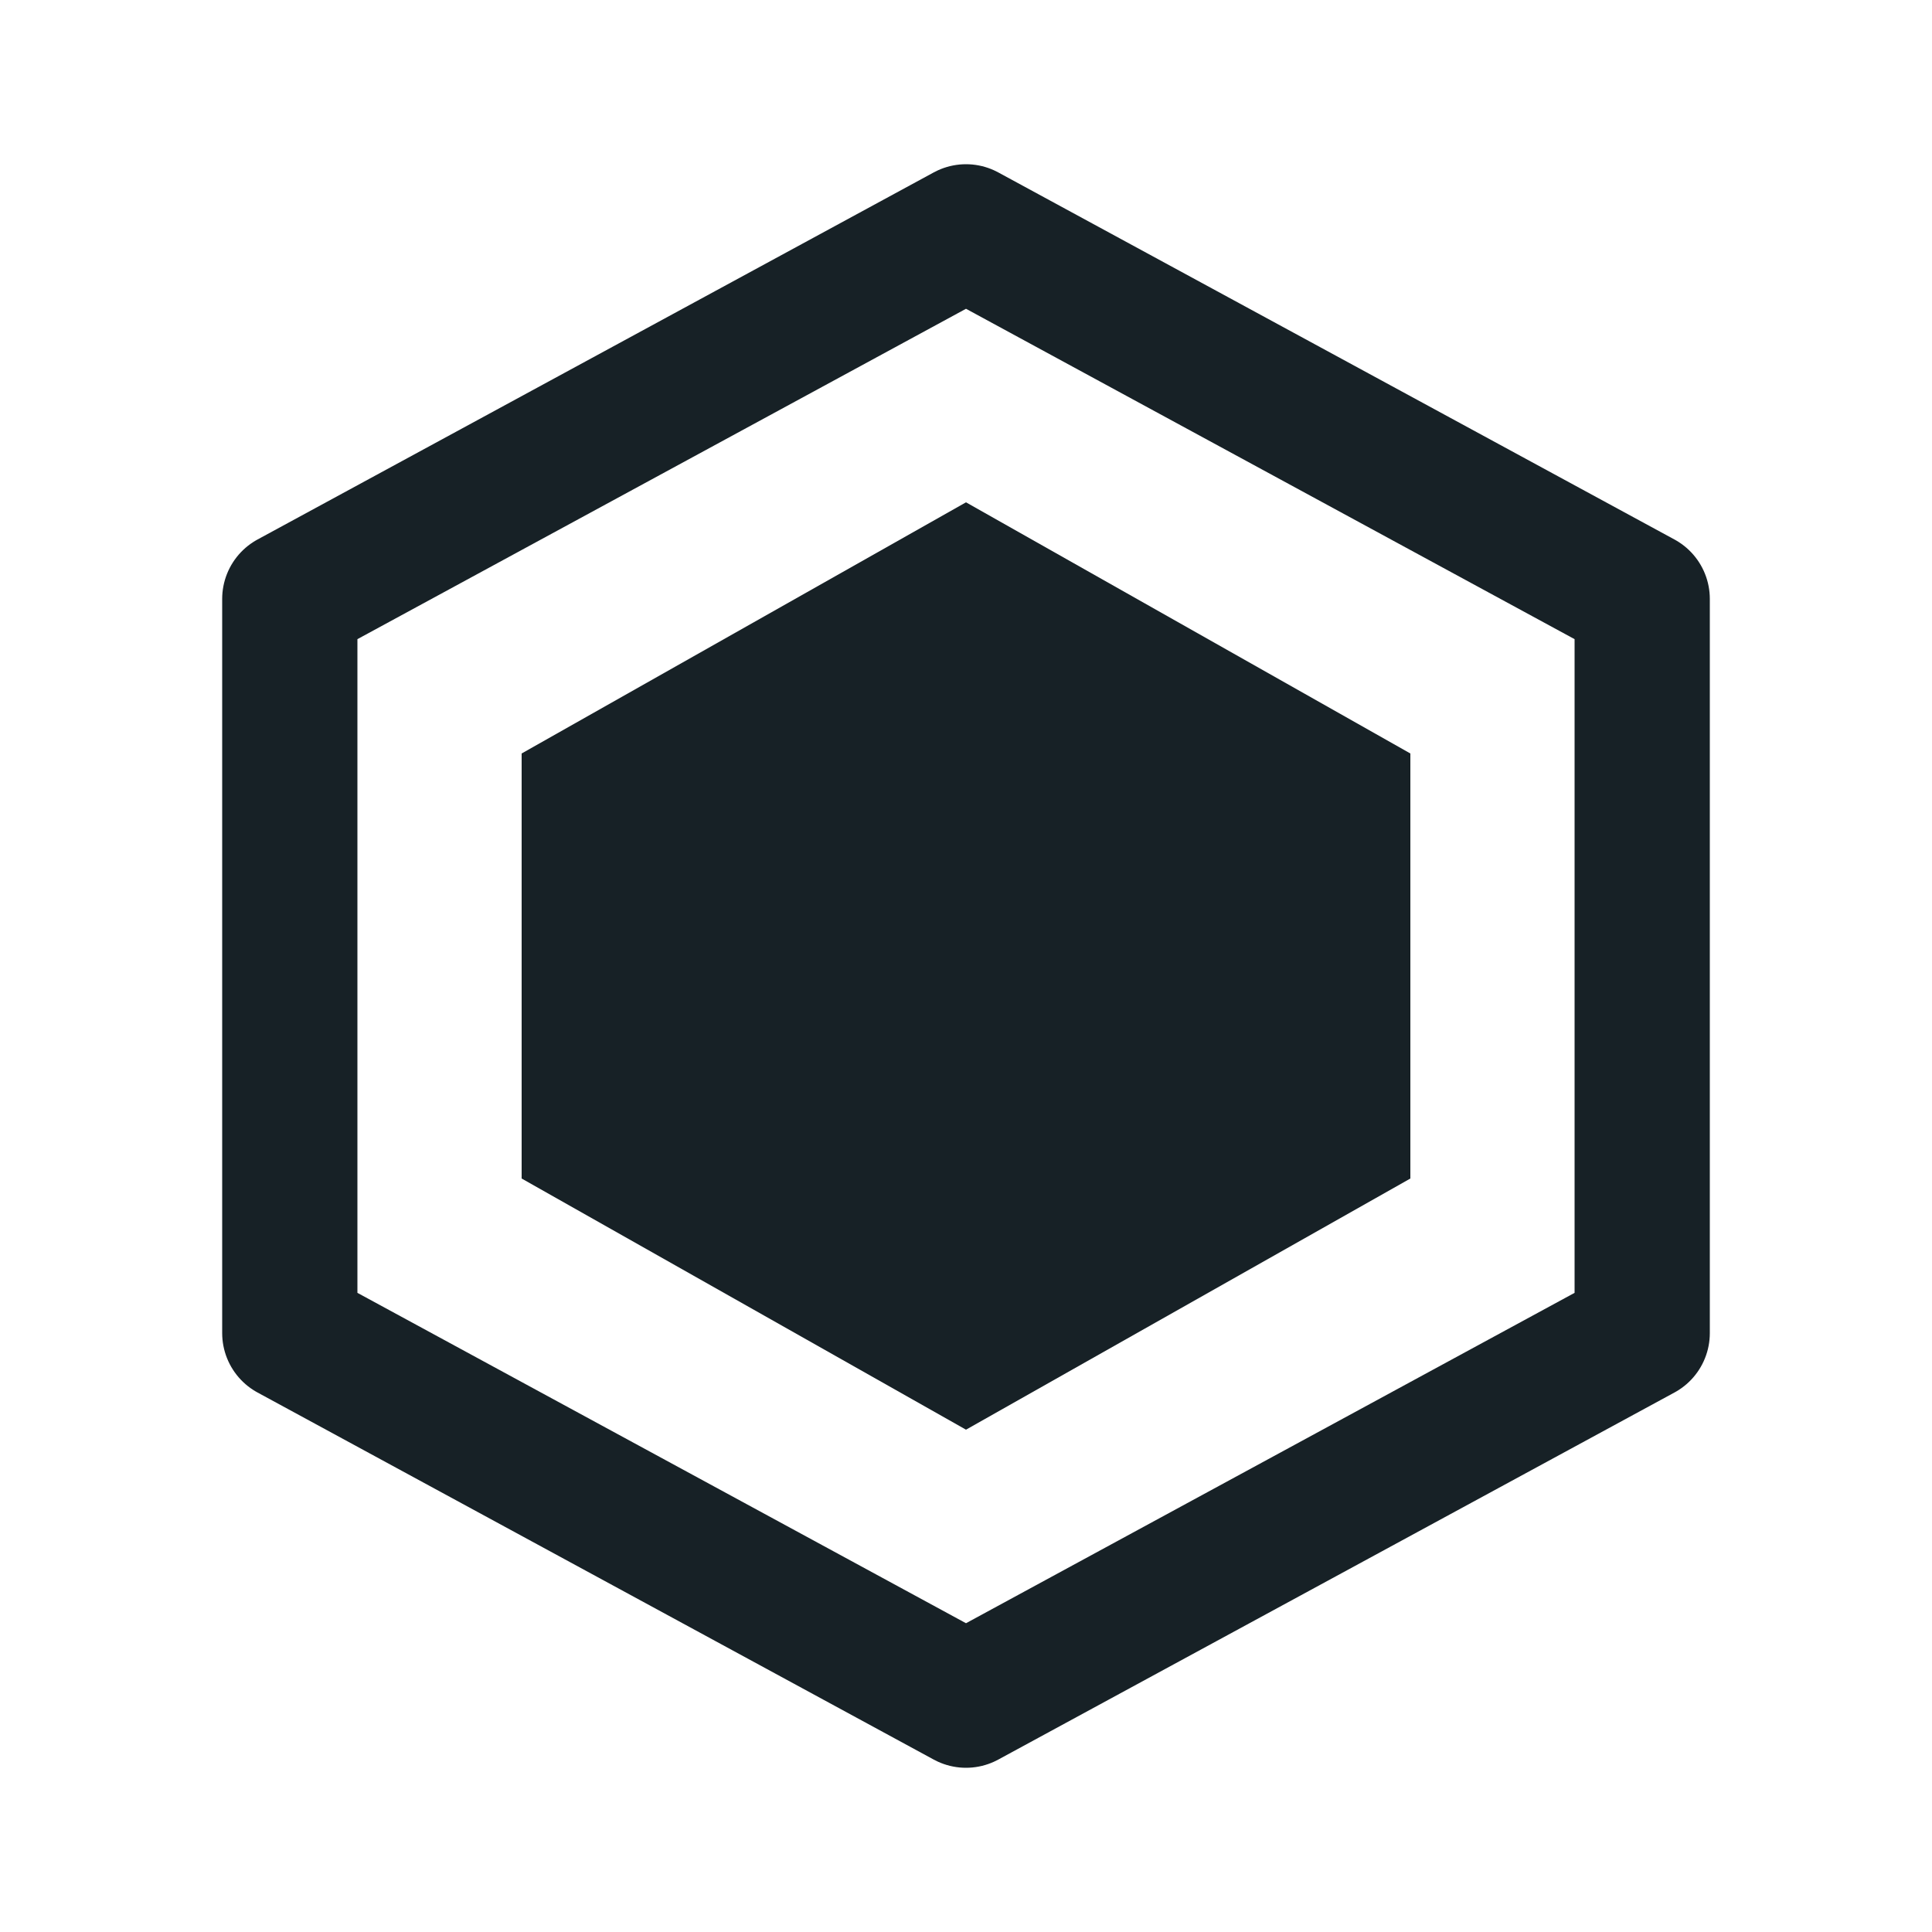
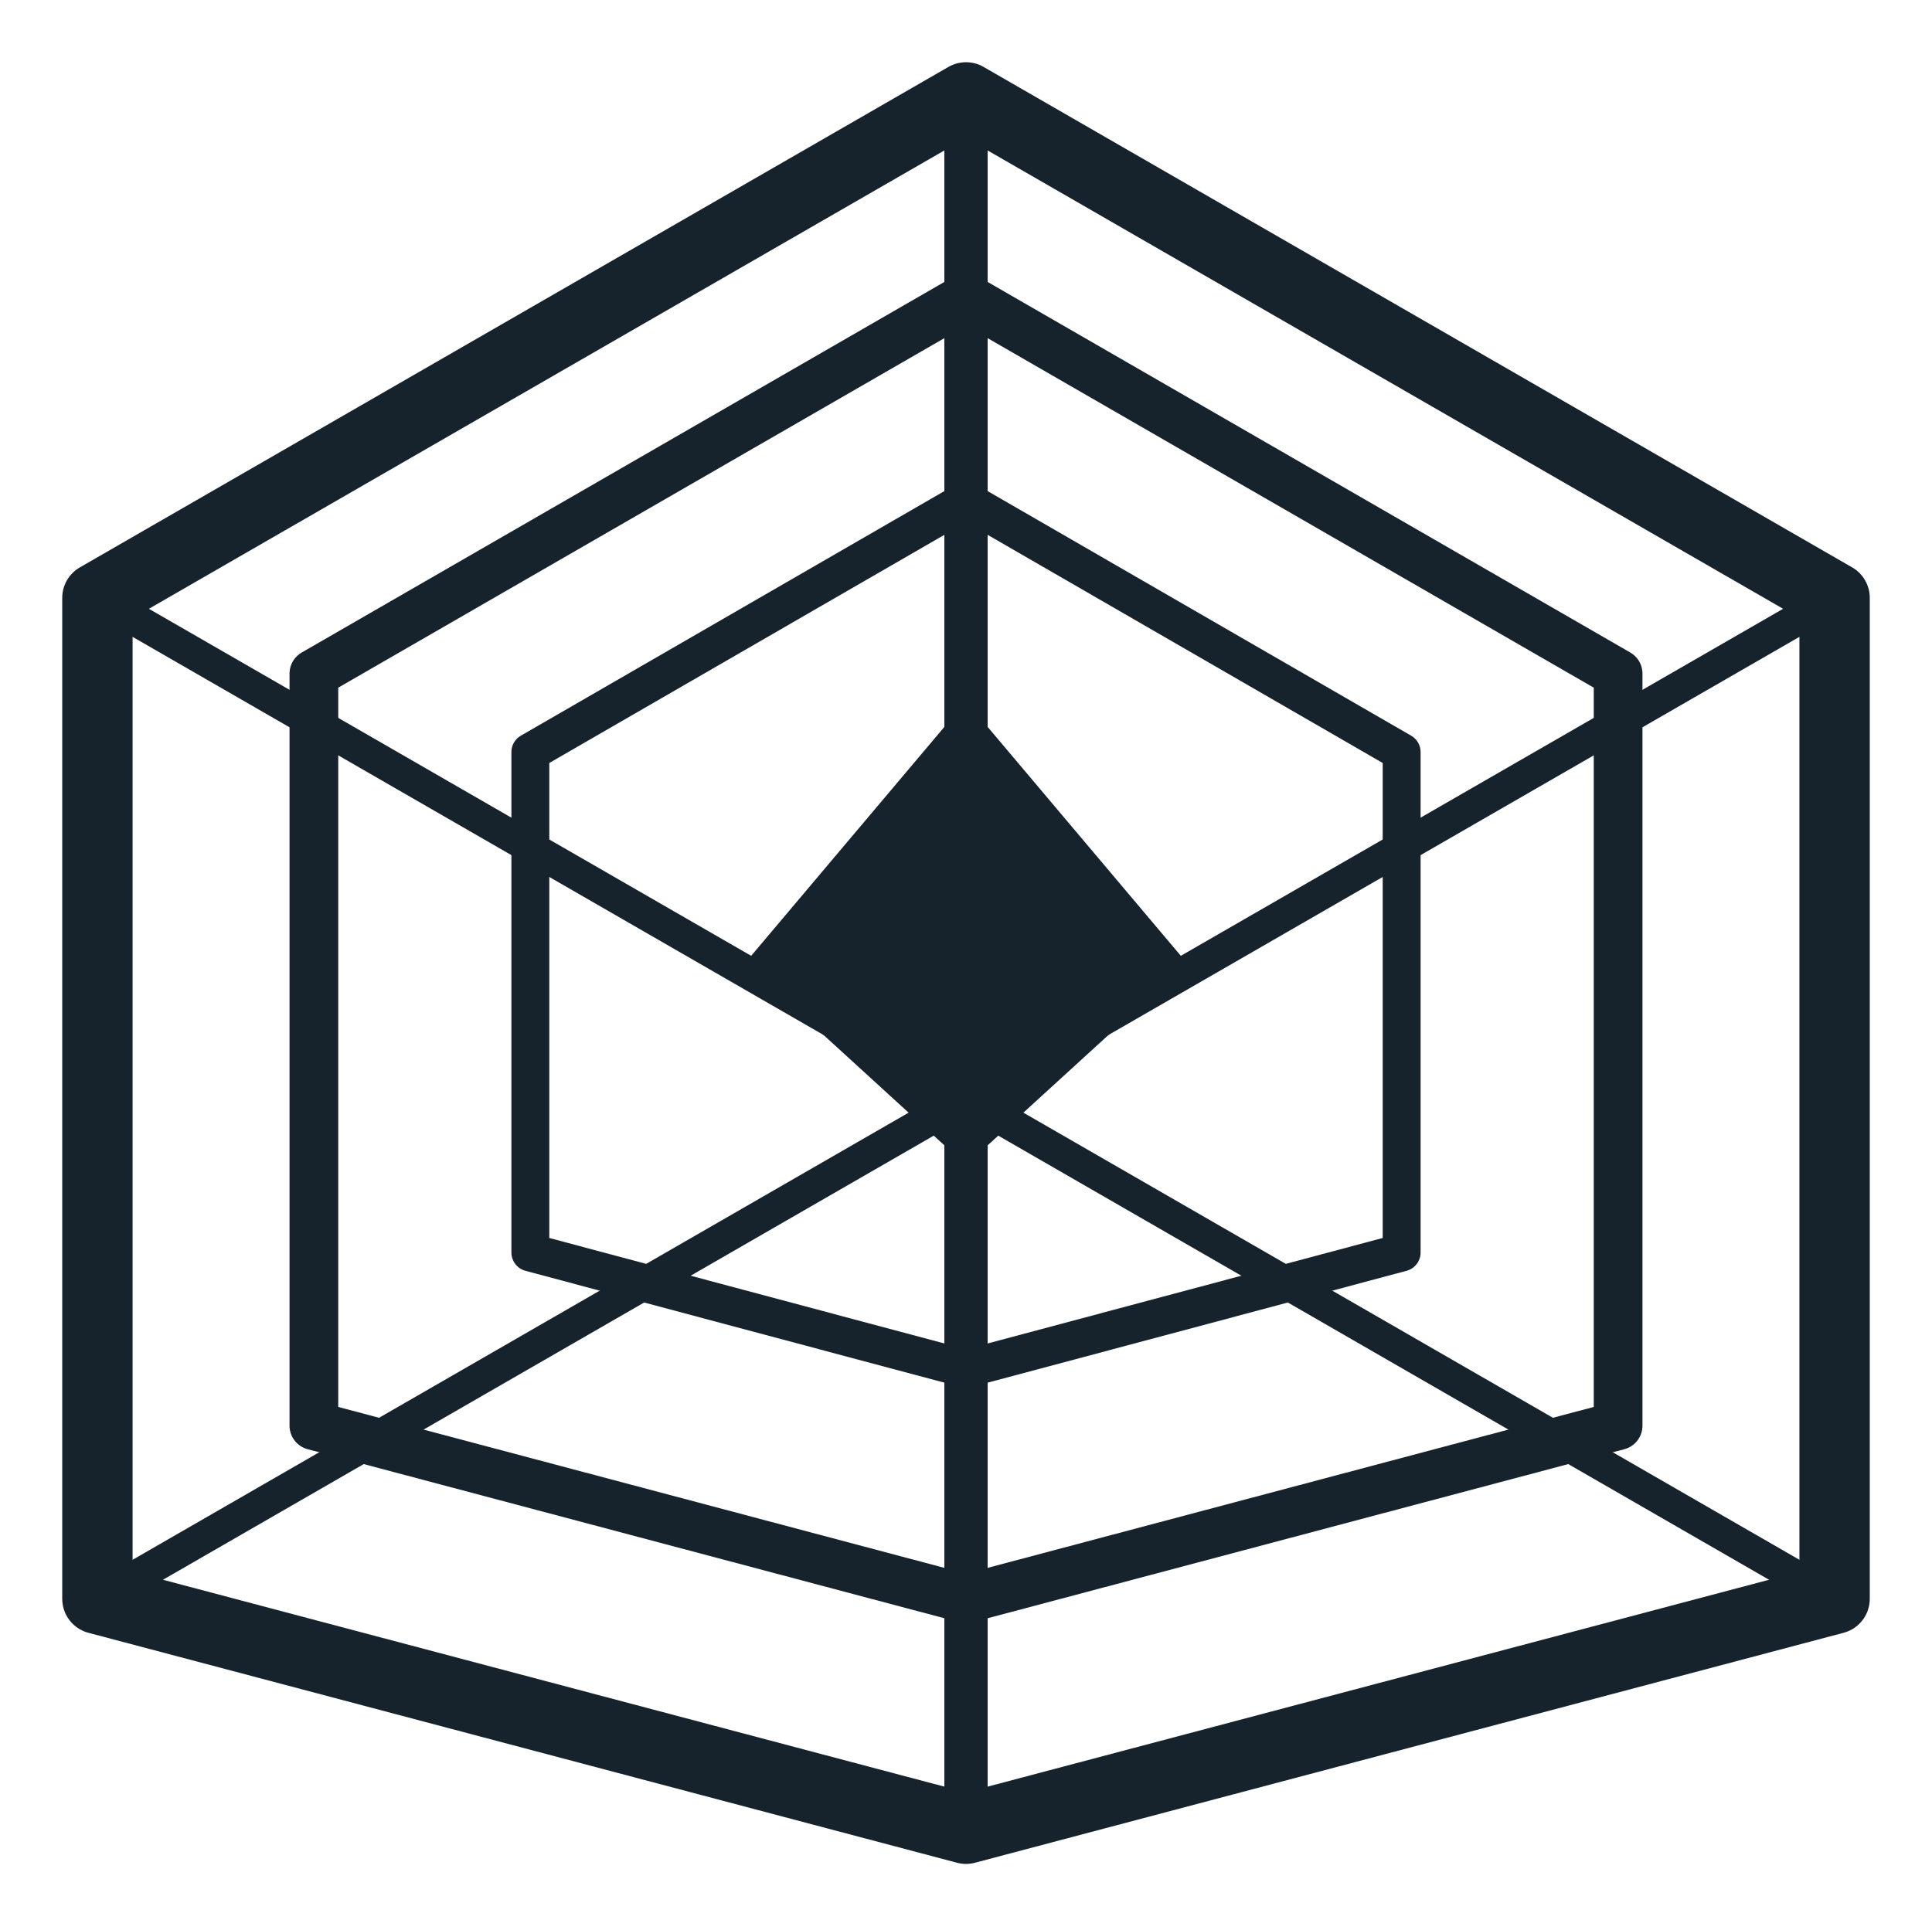
- <svg xmlns="http://www.w3.org/2000/svg" viewBox="0 0 100 100" fill="none">
-   <polygon points="50,12 85,31 85,69 50,88 15,69 15,31" fill="none" stroke="#172126" stroke-width="7" stroke-linejoin="round" />
-   <polygon points="50,26 73,39 73,61 50,74 27,61 27,39" fill="#172126" />
+ <svg xmlns="http://www.w3.org/2000/svg" viewBox="0 0 714 707" width="714" height="707">
+   <g fill="none" stroke="#16232d" stroke-linejoin="round" stroke-linecap="round">
+     <polygon points="357,36 678,221 678,591 357,676 36,591 36,221" stroke-width="26" />
+     <polygon points="357,110 598,249 598,527 357,591 116,527 116,249" stroke-width="18" />
+     <polygon points="357,185 518,278 518,463 357,506 196,463 196,278" stroke-width="14" />
+     <line x1="357" y1="36" x2="357" y2="676" stroke-width="16" />
+     <line x1="36" y1="221" x2="678" y2="591" stroke-width="12" />
+     <line x1="678" y1="221" x2="36" y2="591" stroke-width="12" />
+     <polygon points="357,260 438,356 357,430 276,356" fill="#16232d" />
+   </g>
</svg>
